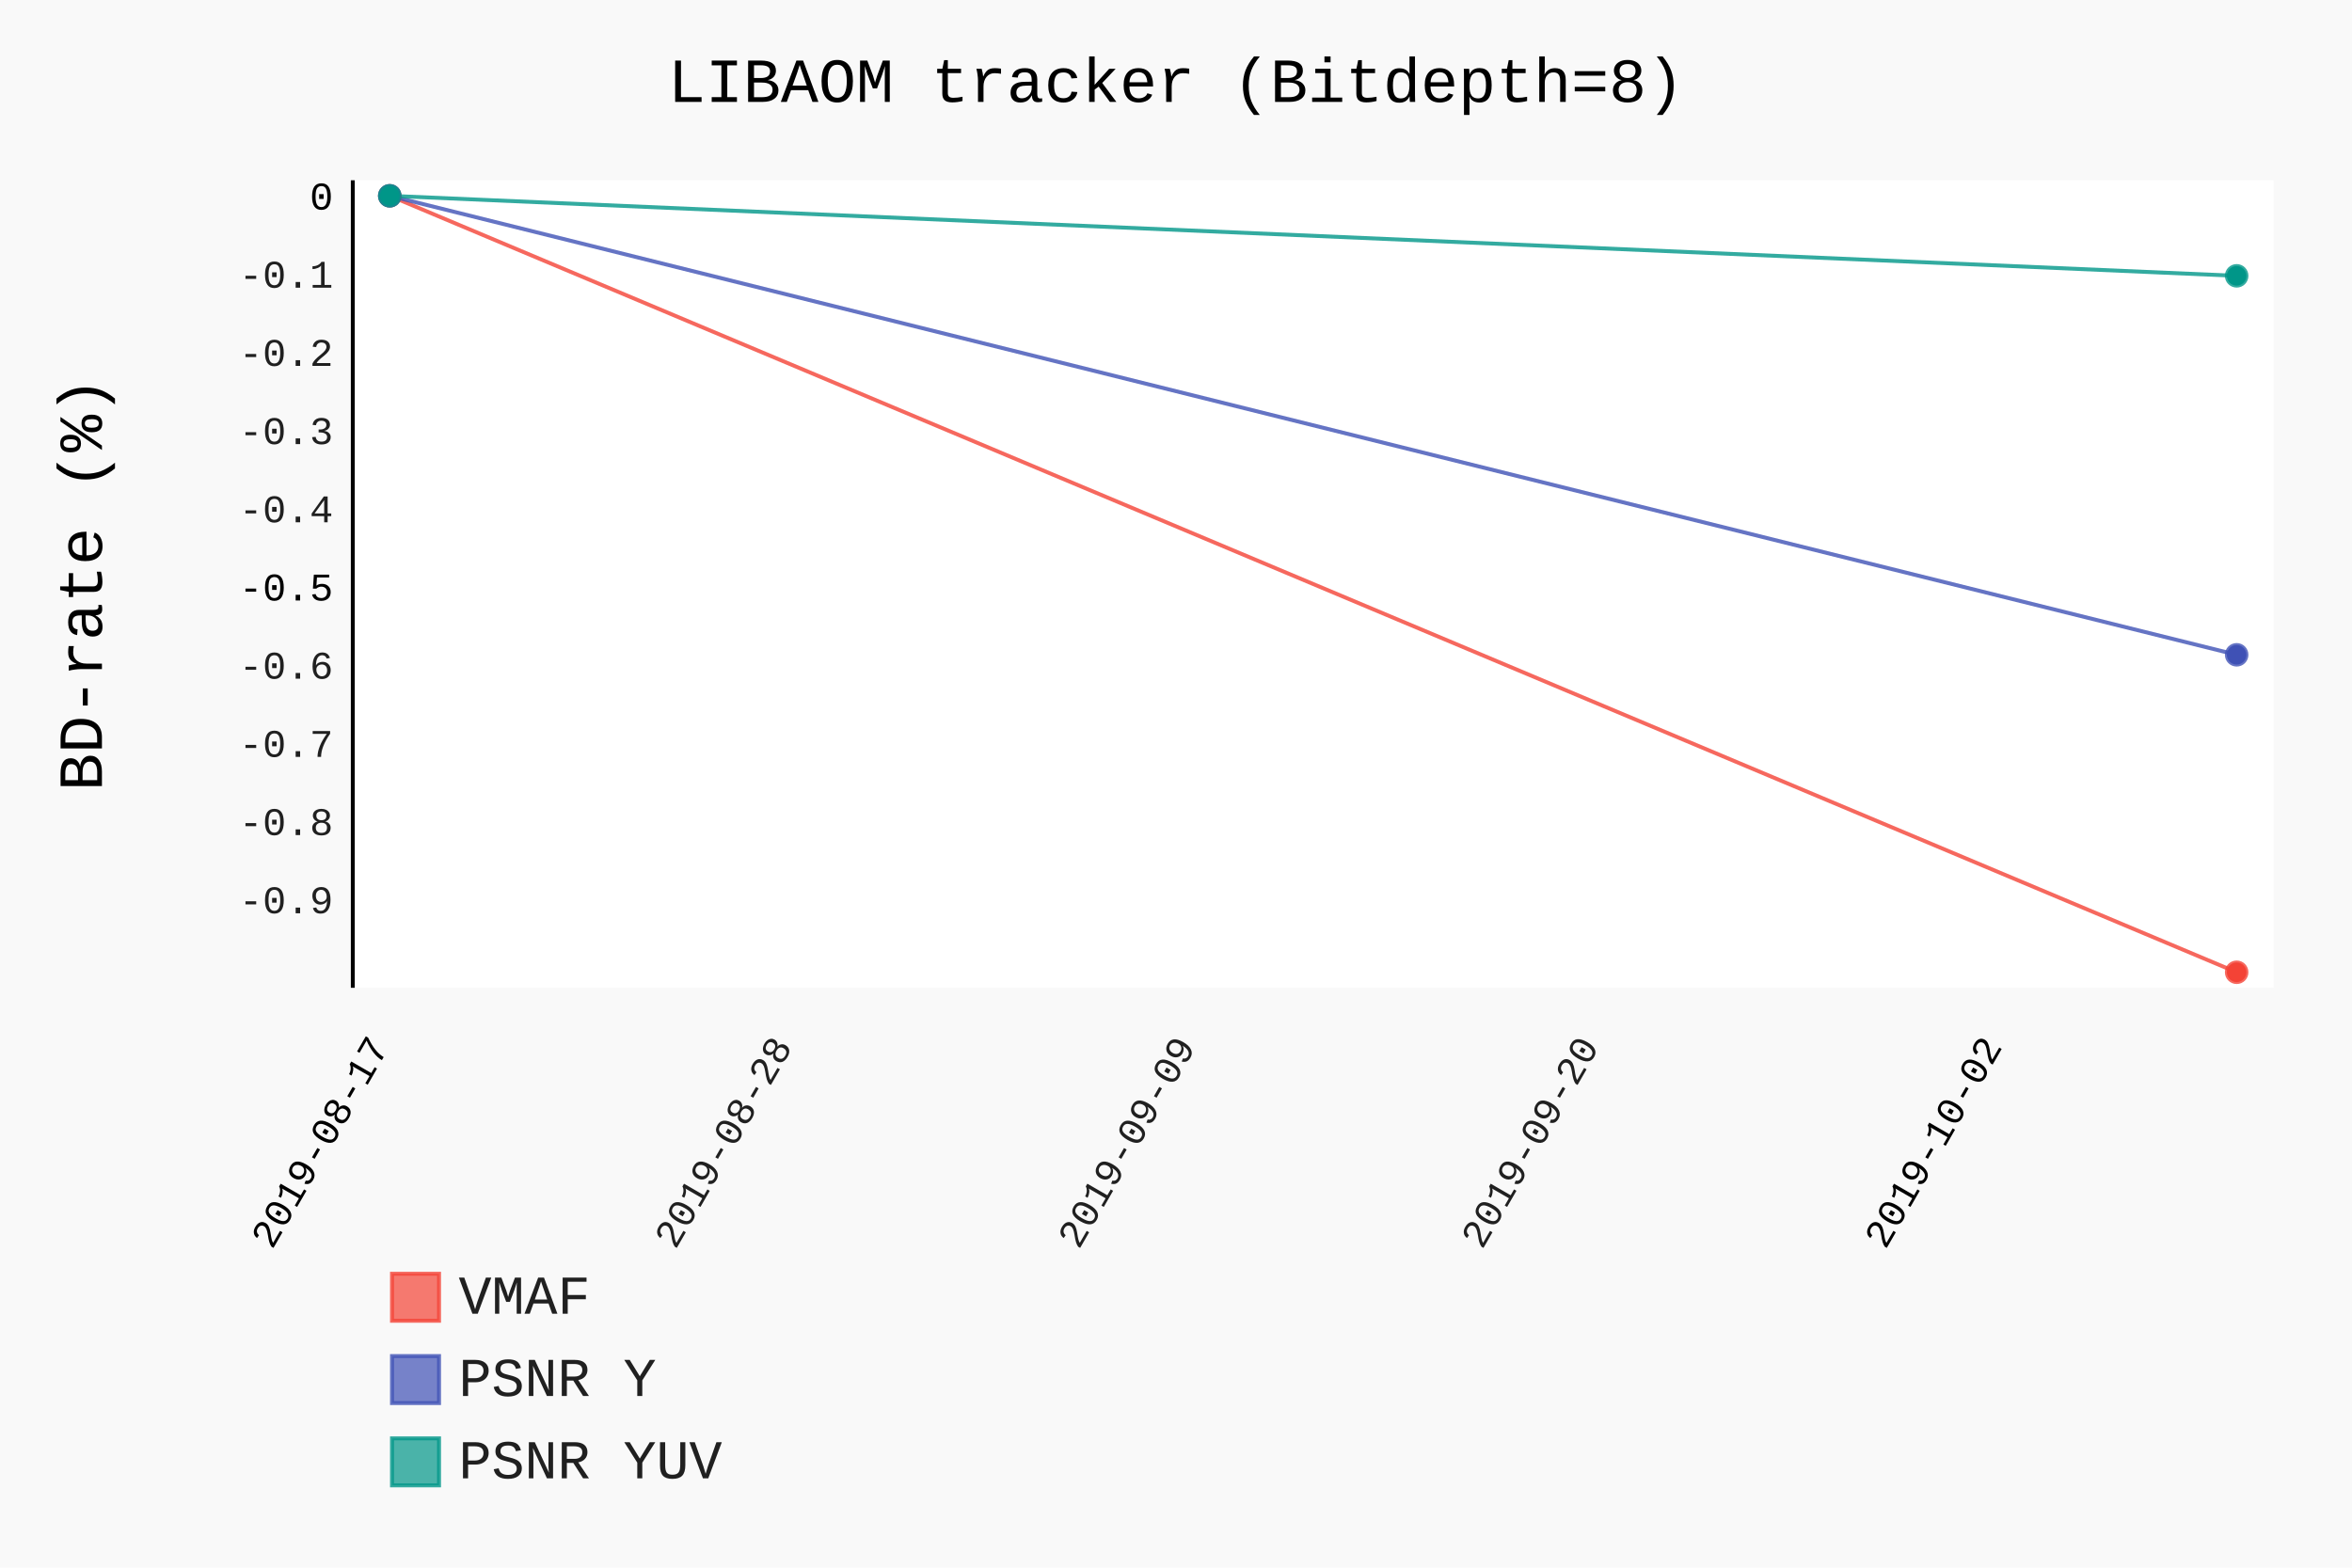
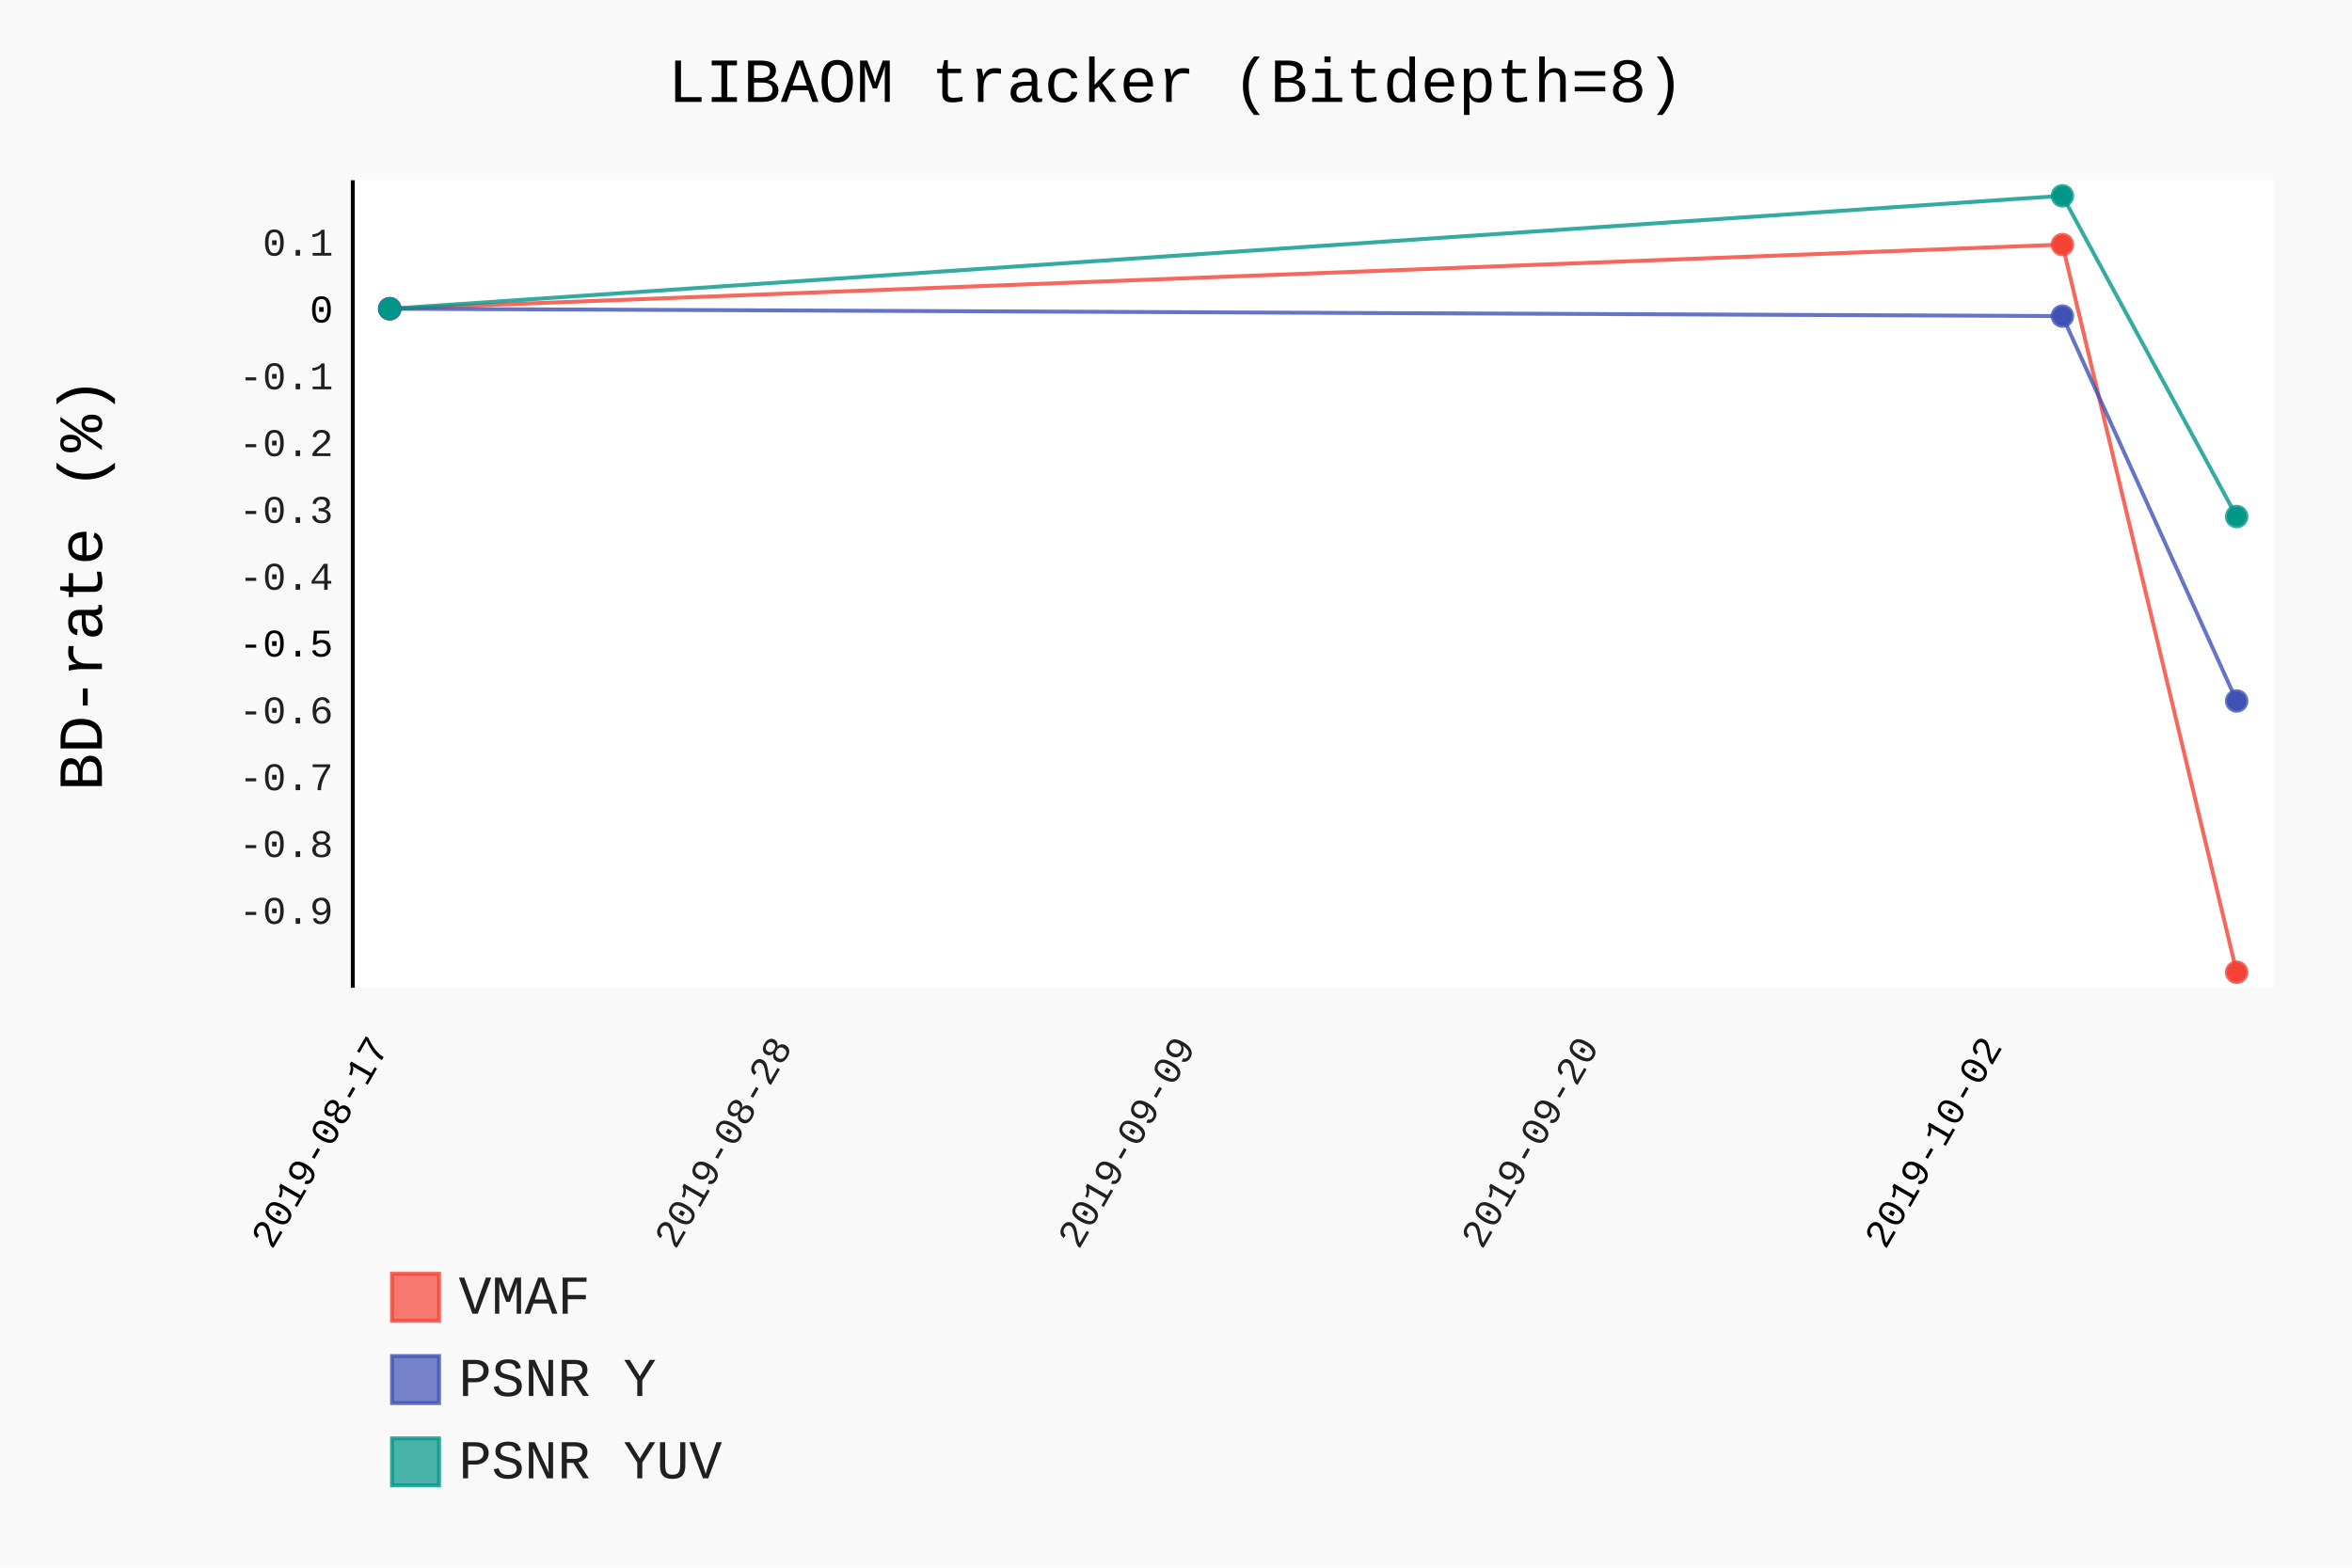
- <svg xmlns="http://www.w3.org/2000/svg" class="pygal-chart" id="chart-3d0ef65d-36cd-440c-b467-70611ca1faf4" viewBox="0 0 600 400">
+ <svg xmlns="http://www.w3.org/2000/svg" id="chart-7a573020-d791-4a92-90a4-196fa2a7cfcf" class="pygal-chart" viewBox="0 0 600 400">
  <defs>
-     <style type="text/css">#chart-3d0ef65d-36cd-440c-b467-70611ca1faf4{-webkit-user-select:none;-webkit-font-smoothing:antialiased;font-family:Consolas,"Liberation Mono",Menlo,Courier,monospace}#chart-3d0ef65d-36cd-440c-b467-70611ca1faf4 .title{font-family:Consolas,"Liberation Mono",Menlo,Courier,monospace;font-size:16px}#chart-3d0ef65d-36cd-440c-b467-70611ca1faf4 .legends .legend text{font-family:Consolas,"Liberation Mono",Menlo,Courier,monospace;font-size:14px}#chart-3d0ef65d-36cd-440c-b467-70611ca1faf4 .axis text{font-family:Consolas,"Liberation Mono",Menlo,Courier,monospace;font-size:10px}#chart-3d0ef65d-36cd-440c-b467-70611ca1faf4 .axis text.major{font-family:Consolas,"Liberation Mono",Menlo,Courier,monospace;font-size:10px}#chart-3d0ef65d-36cd-440c-b467-70611ca1faf4 .text-overlay text.value{font-family:Consolas,"Liberation Mono",Menlo,Courier,monospace;font-size:16px}#chart-3d0ef65d-36cd-440c-b467-70611ca1faf4 .text-overlay text.label{font-family:Consolas,"Liberation Mono",Menlo,Courier,monospace;font-size:10px}#chart-3d0ef65d-36cd-440c-b467-70611ca1faf4 .tooltip{font-family:Consolas,"Liberation Mono",Menlo,Courier,monospace;font-size:14px}#chart-3d0ef65d-36cd-440c-b467-70611ca1faf4 text.no_data{font-family:Consolas,"Liberation Mono",Menlo,Courier,monospace;font-size:64px}
- #chart-3d0ef65d-36cd-440c-b467-70611ca1faf4{background-color:rgba(249,249,249,1)}#chart-3d0ef65d-36cd-440c-b467-70611ca1faf4 path,#chart-3d0ef65d-36cd-440c-b467-70611ca1faf4 line,#chart-3d0ef65d-36cd-440c-b467-70611ca1faf4 rect,#chart-3d0ef65d-36cd-440c-b467-70611ca1faf4 circle{-webkit-transition:150ms;-moz-transition:150ms;transition:150ms}#chart-3d0ef65d-36cd-440c-b467-70611ca1faf4 .graph &gt; .background{fill:rgba(249,249,249,1)}#chart-3d0ef65d-36cd-440c-b467-70611ca1faf4 .plot &gt; .background{fill:rgba(255,255,255,1)}#chart-3d0ef65d-36cd-440c-b467-70611ca1faf4 .graph{fill:rgba(0,0,0,.87)}#chart-3d0ef65d-36cd-440c-b467-70611ca1faf4 text.no_data{fill:rgba(0,0,0,1)}#chart-3d0ef65d-36cd-440c-b467-70611ca1faf4 .title{fill:rgba(0,0,0,1)}#chart-3d0ef65d-36cd-440c-b467-70611ca1faf4 .legends .legend text{fill:rgba(0,0,0,.87)}#chart-3d0ef65d-36cd-440c-b467-70611ca1faf4 .legends .legend:hover text{fill:rgba(0,0,0,1)}#chart-3d0ef65d-36cd-440c-b467-70611ca1faf4 .axis .line{stroke:rgba(0,0,0,1)}#chart-3d0ef65d-36cd-440c-b467-70611ca1faf4 .axis .guide.line{stroke:rgba(0,0,0,.54)}#chart-3d0ef65d-36cd-440c-b467-70611ca1faf4 .axis .major.line{stroke:rgba(0,0,0,.87)}#chart-3d0ef65d-36cd-440c-b467-70611ca1faf4 .axis text.major{fill:rgba(0,0,0,1)}#chart-3d0ef65d-36cd-440c-b467-70611ca1faf4 .axis.y .guides:hover .guide.line,#chart-3d0ef65d-36cd-440c-b467-70611ca1faf4 .line-graph .axis.x .guides:hover .guide.line,#chart-3d0ef65d-36cd-440c-b467-70611ca1faf4 .stackedline-graph .axis.x .guides:hover .guide.line,#chart-3d0ef65d-36cd-440c-b467-70611ca1faf4 .xy-graph .axis.x .guides:hover .guide.line{stroke:rgba(0,0,0,1)}#chart-3d0ef65d-36cd-440c-b467-70611ca1faf4 .axis .guides:hover text{fill:rgba(0,0,0,1)}#chart-3d0ef65d-36cd-440c-b467-70611ca1faf4 .reactive{fill-opacity:.7;stroke-opacity:.8}#chart-3d0ef65d-36cd-440c-b467-70611ca1faf4 .ci{stroke:rgba(0,0,0,.87)}#chart-3d0ef65d-36cd-440c-b467-70611ca1faf4 .reactive.active,#chart-3d0ef65d-36cd-440c-b467-70611ca1faf4 .active .reactive{fill-opacity:.8;stroke-opacity:.9;stroke-width:4}#chart-3d0ef65d-36cd-440c-b467-70611ca1faf4 .ci .reactive.active{stroke-width:1.5}#chart-3d0ef65d-36cd-440c-b467-70611ca1faf4 .series text{fill:rgba(0,0,0,1)}#chart-3d0ef65d-36cd-440c-b467-70611ca1faf4 .tooltip rect{fill:rgba(255,255,255,1);stroke:rgba(0,0,0,1);-webkit-transition:opacity 150ms;-moz-transition:opacity 150ms;transition:opacity 150ms}#chart-3d0ef65d-36cd-440c-b467-70611ca1faf4 .tooltip .label{fill:rgba(0,0,0,.87)}#chart-3d0ef65d-36cd-440c-b467-70611ca1faf4 .tooltip .label{fill:rgba(0,0,0,.87)}#chart-3d0ef65d-36cd-440c-b467-70611ca1faf4 .tooltip .legend{font-size:.8em;fill:rgba(0,0,0,.54)}#chart-3d0ef65d-36cd-440c-b467-70611ca1faf4 .tooltip .x_label{font-size:.6em;fill:rgba(0,0,0,1)}#chart-3d0ef65d-36cd-440c-b467-70611ca1faf4 .tooltip .xlink{font-size:.5em;text-decoration:underline}#chart-3d0ef65d-36cd-440c-b467-70611ca1faf4 .tooltip .value{font-size:1.5em}#chart-3d0ef65d-36cd-440c-b467-70611ca1faf4 .bound{font-size:.5em}#chart-3d0ef65d-36cd-440c-b467-70611ca1faf4 .max-value{font-size:.75em;fill:rgba(0,0,0,.54)}#chart-3d0ef65d-36cd-440c-b467-70611ca1faf4 .map-element{fill:rgba(255,255,255,1);stroke:rgba(0,0,0,.54) !important}#chart-3d0ef65d-36cd-440c-b467-70611ca1faf4 .map-element .reactive{fill-opacity:inherit;stroke-opacity:inherit}#chart-3d0ef65d-36cd-440c-b467-70611ca1faf4 .color-0,#chart-3d0ef65d-36cd-440c-b467-70611ca1faf4 .color-0 a:visited{stroke:#F44336;fill:#F44336}#chart-3d0ef65d-36cd-440c-b467-70611ca1faf4 .color-1,#chart-3d0ef65d-36cd-440c-b467-70611ca1faf4 .color-1 a:visited{stroke:#3F51B5;fill:#3F51B5}#chart-3d0ef65d-36cd-440c-b467-70611ca1faf4 .color-2,#chart-3d0ef65d-36cd-440c-b467-70611ca1faf4 .color-2 a:visited{stroke:#009688;fill:#009688}#chart-3d0ef65d-36cd-440c-b467-70611ca1faf4 .text-overlay .color-0 text{fill:black}#chart-3d0ef65d-36cd-440c-b467-70611ca1faf4 .text-overlay .color-1 text{fill:black}#chart-3d0ef65d-36cd-440c-b467-70611ca1faf4 .text-overlay .color-2 text{fill:black}
- #chart-3d0ef65d-36cd-440c-b467-70611ca1faf4 text.no_data{text-anchor:middle}#chart-3d0ef65d-36cd-440c-b467-70611ca1faf4 .guide.line{fill:none}#chart-3d0ef65d-36cd-440c-b467-70611ca1faf4 .centered{text-anchor:middle}#chart-3d0ef65d-36cd-440c-b467-70611ca1faf4 .title{text-anchor:middle}#chart-3d0ef65d-36cd-440c-b467-70611ca1faf4 .legends .legend text{fill-opacity:1}#chart-3d0ef65d-36cd-440c-b467-70611ca1faf4 .axis.x text{text-anchor:middle}#chart-3d0ef65d-36cd-440c-b467-70611ca1faf4 .axis.x:not(.web) text[transform]{text-anchor:start}#chart-3d0ef65d-36cd-440c-b467-70611ca1faf4 .axis.x:not(.web) text[transform].backwards{text-anchor:end}#chart-3d0ef65d-36cd-440c-b467-70611ca1faf4 .axis.y text{text-anchor:end}#chart-3d0ef65d-36cd-440c-b467-70611ca1faf4 .axis.y text[transform].backwards{text-anchor:start}#chart-3d0ef65d-36cd-440c-b467-70611ca1faf4 .axis.y2 text{text-anchor:start}#chart-3d0ef65d-36cd-440c-b467-70611ca1faf4 .axis.y2 text[transform].backwards{text-anchor:end}#chart-3d0ef65d-36cd-440c-b467-70611ca1faf4 .axis .guide.line{stroke-dasharray:4,4}#chart-3d0ef65d-36cd-440c-b467-70611ca1faf4 .axis .major.guide.line{stroke-dasharray:6,6}#chart-3d0ef65d-36cd-440c-b467-70611ca1faf4 .horizontal .axis.y .guide.line,#chart-3d0ef65d-36cd-440c-b467-70611ca1faf4 .horizontal .axis.y2 .guide.line,#chart-3d0ef65d-36cd-440c-b467-70611ca1faf4 .vertical .axis.x .guide.line{opacity:0}#chart-3d0ef65d-36cd-440c-b467-70611ca1faf4 .horizontal .axis.always_show .guide.line,#chart-3d0ef65d-36cd-440c-b467-70611ca1faf4 .vertical .axis.always_show .guide.line{opacity:1 !important}#chart-3d0ef65d-36cd-440c-b467-70611ca1faf4 .axis.y .guides:hover .guide.line,#chart-3d0ef65d-36cd-440c-b467-70611ca1faf4 .axis.y2 .guides:hover .guide.line,#chart-3d0ef65d-36cd-440c-b467-70611ca1faf4 .axis.x .guides:hover .guide.line{opacity:1}#chart-3d0ef65d-36cd-440c-b467-70611ca1faf4 .axis .guides:hover text{opacity:1}#chart-3d0ef65d-36cd-440c-b467-70611ca1faf4 .nofill{fill:none}#chart-3d0ef65d-36cd-440c-b467-70611ca1faf4 .subtle-fill{fill-opacity:.2}#chart-3d0ef65d-36cd-440c-b467-70611ca1faf4 .dot{stroke-width:1px;fill-opacity:1}#chart-3d0ef65d-36cd-440c-b467-70611ca1faf4 .dot.active{stroke-width:5px}#chart-3d0ef65d-36cd-440c-b467-70611ca1faf4 .dot.negative{fill:transparent}#chart-3d0ef65d-36cd-440c-b467-70611ca1faf4 text,#chart-3d0ef65d-36cd-440c-b467-70611ca1faf4 tspan{stroke:none !important}#chart-3d0ef65d-36cd-440c-b467-70611ca1faf4 .series text.active{opacity:1}#chart-3d0ef65d-36cd-440c-b467-70611ca1faf4 .tooltip rect{fill-opacity:.95;stroke-width:.5}#chart-3d0ef65d-36cd-440c-b467-70611ca1faf4 .tooltip text{fill-opacity:1}#chart-3d0ef65d-36cd-440c-b467-70611ca1faf4 .showable{visibility:hidden}#chart-3d0ef65d-36cd-440c-b467-70611ca1faf4 .showable.shown{visibility:visible}#chart-3d0ef65d-36cd-440c-b467-70611ca1faf4 .gauge-background{fill:rgba(229,229,229,1);stroke:none}#chart-3d0ef65d-36cd-440c-b467-70611ca1faf4 .bg-lines{stroke:rgba(249,249,249,1);stroke-width:2px}</style>
+     <style type="text/css">#chart-7a573020-d791-4a92-90a4-196fa2a7cfcf{-webkit-user-select:none;-webkit-font-smoothing:antialiased;font-family:Consolas,"Liberation Mono",Menlo,Courier,monospace}#chart-7a573020-d791-4a92-90a4-196fa2a7cfcf .title{font-family:Consolas,"Liberation Mono",Menlo,Courier,monospace;font-size:16px}#chart-7a573020-d791-4a92-90a4-196fa2a7cfcf .legends .legend text{font-family:Consolas,"Liberation Mono",Menlo,Courier,monospace;font-size:14px}#chart-7a573020-d791-4a92-90a4-196fa2a7cfcf .axis text{font-family:Consolas,"Liberation Mono",Menlo,Courier,monospace;font-size:10px}#chart-7a573020-d791-4a92-90a4-196fa2a7cfcf .axis text.major{font-family:Consolas,"Liberation Mono",Menlo,Courier,monospace;font-size:10px}#chart-7a573020-d791-4a92-90a4-196fa2a7cfcf .text-overlay text.value{font-family:Consolas,"Liberation Mono",Menlo,Courier,monospace;font-size:16px}#chart-7a573020-d791-4a92-90a4-196fa2a7cfcf .text-overlay text.label{font-family:Consolas,"Liberation Mono",Menlo,Courier,monospace;font-size:10px}#chart-7a573020-d791-4a92-90a4-196fa2a7cfcf .tooltip{font-family:Consolas,"Liberation Mono",Menlo,Courier,monospace;font-size:14px}#chart-7a573020-d791-4a92-90a4-196fa2a7cfcf text.no_data{font-family:Consolas,"Liberation Mono",Menlo,Courier,monospace;font-size:64px}
+ #chart-7a573020-d791-4a92-90a4-196fa2a7cfcf{background-color:rgba(249,249,249,1)}#chart-7a573020-d791-4a92-90a4-196fa2a7cfcf path,#chart-7a573020-d791-4a92-90a4-196fa2a7cfcf line,#chart-7a573020-d791-4a92-90a4-196fa2a7cfcf rect,#chart-7a573020-d791-4a92-90a4-196fa2a7cfcf circle{-webkit-transition:150ms;-moz-transition:150ms;transition:150ms}#chart-7a573020-d791-4a92-90a4-196fa2a7cfcf .graph &gt; .background{fill:rgba(249,249,249,1)}#chart-7a573020-d791-4a92-90a4-196fa2a7cfcf .plot &gt; .background{fill:rgba(255,255,255,1)}#chart-7a573020-d791-4a92-90a4-196fa2a7cfcf .graph{fill:rgba(0,0,0,.87)}#chart-7a573020-d791-4a92-90a4-196fa2a7cfcf text.no_data{fill:rgba(0,0,0,1)}#chart-7a573020-d791-4a92-90a4-196fa2a7cfcf .title{fill:rgba(0,0,0,1)}#chart-7a573020-d791-4a92-90a4-196fa2a7cfcf .legends .legend text{fill:rgba(0,0,0,.87)}#chart-7a573020-d791-4a92-90a4-196fa2a7cfcf .legends .legend:hover text{fill:rgba(0,0,0,1)}#chart-7a573020-d791-4a92-90a4-196fa2a7cfcf .axis .line{stroke:rgba(0,0,0,1)}#chart-7a573020-d791-4a92-90a4-196fa2a7cfcf .axis .guide.line{stroke:rgba(0,0,0,.54)}#chart-7a573020-d791-4a92-90a4-196fa2a7cfcf .axis .major.line{stroke:rgba(0,0,0,.87)}#chart-7a573020-d791-4a92-90a4-196fa2a7cfcf .axis text.major{fill:rgba(0,0,0,1)}#chart-7a573020-d791-4a92-90a4-196fa2a7cfcf .axis.y .guides:hover .guide.line,#chart-7a573020-d791-4a92-90a4-196fa2a7cfcf .line-graph .axis.x .guides:hover .guide.line,#chart-7a573020-d791-4a92-90a4-196fa2a7cfcf .stackedline-graph .axis.x .guides:hover .guide.line,#chart-7a573020-d791-4a92-90a4-196fa2a7cfcf .xy-graph .axis.x .guides:hover .guide.line{stroke:rgba(0,0,0,1)}#chart-7a573020-d791-4a92-90a4-196fa2a7cfcf .axis .guides:hover text{fill:rgba(0,0,0,1)}#chart-7a573020-d791-4a92-90a4-196fa2a7cfcf .reactive{fill-opacity:.7;stroke-opacity:.8}#chart-7a573020-d791-4a92-90a4-196fa2a7cfcf .ci{stroke:rgba(0,0,0,.87)}#chart-7a573020-d791-4a92-90a4-196fa2a7cfcf .reactive.active,#chart-7a573020-d791-4a92-90a4-196fa2a7cfcf .active .reactive{fill-opacity:.8;stroke-opacity:.9;stroke-width:4}#chart-7a573020-d791-4a92-90a4-196fa2a7cfcf .ci .reactive.active{stroke-width:1.5}#chart-7a573020-d791-4a92-90a4-196fa2a7cfcf .series text{fill:rgba(0,0,0,1)}#chart-7a573020-d791-4a92-90a4-196fa2a7cfcf .tooltip rect{fill:rgba(255,255,255,1);stroke:rgba(0,0,0,1);-webkit-transition:opacity 150ms;-moz-transition:opacity 150ms;transition:opacity 150ms}#chart-7a573020-d791-4a92-90a4-196fa2a7cfcf .tooltip .label{fill:rgba(0,0,0,.87)}#chart-7a573020-d791-4a92-90a4-196fa2a7cfcf .tooltip .label{fill:rgba(0,0,0,.87)}#chart-7a573020-d791-4a92-90a4-196fa2a7cfcf .tooltip .legend{font-size:.8em;fill:rgba(0,0,0,.54)}#chart-7a573020-d791-4a92-90a4-196fa2a7cfcf .tooltip .x_label{font-size:.6em;fill:rgba(0,0,0,1)}#chart-7a573020-d791-4a92-90a4-196fa2a7cfcf .tooltip .xlink{font-size:.5em;text-decoration:underline}#chart-7a573020-d791-4a92-90a4-196fa2a7cfcf .tooltip .value{font-size:1.5em}#chart-7a573020-d791-4a92-90a4-196fa2a7cfcf .bound{font-size:.5em}#chart-7a573020-d791-4a92-90a4-196fa2a7cfcf .max-value{font-size:.75em;fill:rgba(0,0,0,.54)}#chart-7a573020-d791-4a92-90a4-196fa2a7cfcf .map-element{fill:rgba(255,255,255,1);stroke:rgba(0,0,0,.54) !important}#chart-7a573020-d791-4a92-90a4-196fa2a7cfcf .map-element .reactive{fill-opacity:inherit;stroke-opacity:inherit}#chart-7a573020-d791-4a92-90a4-196fa2a7cfcf .color-0,#chart-7a573020-d791-4a92-90a4-196fa2a7cfcf .color-0 a:visited{stroke:#F44336;fill:#F44336}#chart-7a573020-d791-4a92-90a4-196fa2a7cfcf .color-1,#chart-7a573020-d791-4a92-90a4-196fa2a7cfcf .color-1 a:visited{stroke:#3F51B5;fill:#3F51B5}#chart-7a573020-d791-4a92-90a4-196fa2a7cfcf .color-2,#chart-7a573020-d791-4a92-90a4-196fa2a7cfcf .color-2 a:visited{stroke:#009688;fill:#009688}#chart-7a573020-d791-4a92-90a4-196fa2a7cfcf .text-overlay .color-0 text{fill:black}#chart-7a573020-d791-4a92-90a4-196fa2a7cfcf .text-overlay .color-1 text{fill:black}#chart-7a573020-d791-4a92-90a4-196fa2a7cfcf .text-overlay .color-2 text{fill:black}
+ #chart-7a573020-d791-4a92-90a4-196fa2a7cfcf text.no_data{text-anchor:middle}#chart-7a573020-d791-4a92-90a4-196fa2a7cfcf .guide.line{fill:none}#chart-7a573020-d791-4a92-90a4-196fa2a7cfcf .centered{text-anchor:middle}#chart-7a573020-d791-4a92-90a4-196fa2a7cfcf .title{text-anchor:middle}#chart-7a573020-d791-4a92-90a4-196fa2a7cfcf .legends .legend text{fill-opacity:1}#chart-7a573020-d791-4a92-90a4-196fa2a7cfcf .axis.x text{text-anchor:middle}#chart-7a573020-d791-4a92-90a4-196fa2a7cfcf .axis.x:not(.web) text[transform]{text-anchor:start}#chart-7a573020-d791-4a92-90a4-196fa2a7cfcf .axis.x:not(.web) text[transform].backwards{text-anchor:end}#chart-7a573020-d791-4a92-90a4-196fa2a7cfcf .axis.y text{text-anchor:end}#chart-7a573020-d791-4a92-90a4-196fa2a7cfcf .axis.y text[transform].backwards{text-anchor:start}#chart-7a573020-d791-4a92-90a4-196fa2a7cfcf .axis.y2 text{text-anchor:start}#chart-7a573020-d791-4a92-90a4-196fa2a7cfcf .axis.y2 text[transform].backwards{text-anchor:end}#chart-7a573020-d791-4a92-90a4-196fa2a7cfcf .axis .guide.line{stroke-dasharray:4,4}#chart-7a573020-d791-4a92-90a4-196fa2a7cfcf .axis .major.guide.line{stroke-dasharray:6,6}#chart-7a573020-d791-4a92-90a4-196fa2a7cfcf .horizontal .axis.y .guide.line,#chart-7a573020-d791-4a92-90a4-196fa2a7cfcf .horizontal .axis.y2 .guide.line,#chart-7a573020-d791-4a92-90a4-196fa2a7cfcf .vertical .axis.x .guide.line{opacity:0}#chart-7a573020-d791-4a92-90a4-196fa2a7cfcf .horizontal .axis.always_show .guide.line,#chart-7a573020-d791-4a92-90a4-196fa2a7cfcf .vertical .axis.always_show .guide.line{opacity:1 !important}#chart-7a573020-d791-4a92-90a4-196fa2a7cfcf .axis.y .guides:hover .guide.line,#chart-7a573020-d791-4a92-90a4-196fa2a7cfcf .axis.y2 .guides:hover .guide.line,#chart-7a573020-d791-4a92-90a4-196fa2a7cfcf .axis.x .guides:hover .guide.line{opacity:1}#chart-7a573020-d791-4a92-90a4-196fa2a7cfcf .axis .guides:hover text{opacity:1}#chart-7a573020-d791-4a92-90a4-196fa2a7cfcf .nofill{fill:none}#chart-7a573020-d791-4a92-90a4-196fa2a7cfcf .subtle-fill{fill-opacity:.2}#chart-7a573020-d791-4a92-90a4-196fa2a7cfcf .dot{stroke-width:1px;fill-opacity:1}#chart-7a573020-d791-4a92-90a4-196fa2a7cfcf .dot.active{stroke-width:5px}#chart-7a573020-d791-4a92-90a4-196fa2a7cfcf .dot.negative{fill:transparent}#chart-7a573020-d791-4a92-90a4-196fa2a7cfcf text,#chart-7a573020-d791-4a92-90a4-196fa2a7cfcf tspan{stroke:none !important}#chart-7a573020-d791-4a92-90a4-196fa2a7cfcf .series text.active{opacity:1}#chart-7a573020-d791-4a92-90a4-196fa2a7cfcf .tooltip rect{fill-opacity:.95;stroke-width:.5}#chart-7a573020-d791-4a92-90a4-196fa2a7cfcf .tooltip text{fill-opacity:1}#chart-7a573020-d791-4a92-90a4-196fa2a7cfcf .showable{visibility:hidden}#chart-7a573020-d791-4a92-90a4-196fa2a7cfcf .showable.shown{visibility:visible}#chart-7a573020-d791-4a92-90a4-196fa2a7cfcf .gauge-background{fill:rgba(229,229,229,1);stroke:none}#chart-7a573020-d791-4a92-90a4-196fa2a7cfcf .bg-lines{stroke:rgba(249,249,249,1);stroke-width:2px}</style>
  </defs>
  <g class="graph datetimeline-graph vertical">
    <rect class="background" height="400" width="600" x="0" y="0" />
    <g class="plot" transform="translate(90, 46)">
      <rect class="background" height="206.038" width="490.0" x="0" y="0" />
      <g class="axis y">
        <g class="guides">
-           <text class="" x="-5" y="187.022">-0.9</text>
+           <text class="" x="-5" y="189.72">-0.9</text>
        </g>
        <g class="guides">
-           <text class="" x="-5" y="167.071">-0.8</text>
+           <text class="" x="-5" y="172.671">-0.8</text>
        </g>
        <g class="guides">
-           <text class="" x="-5" y="147.12">-0.7</text>
+           <text class="" x="-5" y="155.621">-0.7</text>
        </g>
        <g class="guides">
-           <text class="" x="-5" y="127.169">-0.6</text>
+           <text class="" x="-5" y="138.572">-0.6</text>
        </g>
        <g class="guides">
-           <text class="major" x="-5" y="107.218">-0.5</text>
+           <text class="major" x="-5" y="121.523">-0.5</text>
        </g>
        <g class="guides">
-           <text class="" x="-5" y="87.266">-0.4</text>
+           <text class="" x="-5" y="104.473">-0.4</text>
        </g>
        <g class="guides">
-           <text class="" x="-5" y="67.315">-0.3</text>
+           <text class="" x="-5" y="87.424">-0.3</text>
        </g>
        <g class="guides">
-           <text class="" x="-5" y="47.364">-0.2</text>
+           <text class="" x="-5" y="70.375">-0.2</text>
        </g>
        <g class="guides">
-           <text class="" x="-5" y="27.413">-0.1</text>
+           <text class="" x="-5" y="53.325">-0.1</text>
        </g>
        <g class="guides">
-           <text class="major" x="-5" y="7.462">0</text>
+           <text class="major" x="-5" y="36.276">0</text>
+         </g>
+         <g class="guides">
+           <text class="" x="-5" y="19.226">0.1</text>
        </g>
      </g>
      <g class="axis x">
        <path class="line" d="M0 0 v206.038" />
        <g class="guides">
          <path class="major guide line" d="M9.423 0 v206.038" />
-           <text class="major backwards" transform="rotate(300 9.423077 221.0385)" x="9.423" y="221.038">2019-08-17</text>
+           <text class="major backwards" x="9.423" y="221.038" transform="rotate(300 9.423077 221.0385)">2019-08-17</text>
        </g>
        <g class="guides">
          <path class="guide line" d="M112.313 0 v206.038" />
-           <text class="backwards" transform="rotate(300 112.3131 221.0385)" x="112.313" y="221.038">2019-08-28</text>
+           <text class="backwards" x="112.313" y="221.038" transform="rotate(300 112.3131 221.0385)">2019-08-28</text>
        </g>
        <g class="guides">
          <path class="guide line" d="M215.203 0 v206.038" />
-           <text class="backwards" transform="rotate(300 215.2031 221.0385)" x="215.203" y="221.038">2019-09-09</text>
+           <text class="backwards" x="215.203" y="221.038" transform="rotate(300 215.2031 221.0385)">2019-09-09</text>
        </g>
        <g class="guides">
          <path class="guide line" d="M318.093 0 v206.038" />
-           <text class="backwards" transform="rotate(300 318.0931 221.0385)" x="318.093" y="221.038">2019-09-20</text>
+           <text class="backwards" x="318.093" y="221.038" transform="rotate(300 318.0931 221.0385)">2019-09-20</text>
        </g>
        <g class="guides">
          <path class="major guide line" d="M420.983 0 v206.038" />
-           <text class="major backwards" transform="rotate(300 420.983 221.0385)" x="420.983" y="221.038">2019-10-02</text>
+           <text class="major backwards" x="420.983" y="221.038" transform="rotate(300 420.983 221.0385)">2019-10-02</text>
        </g>
      </g>
      <g class="series serie-0 color-0">
-         <path class="line reactive nofill" d="M9.423 3.962 L480.577 202.076" />
+         <path class="line reactive nofill" d="M9.423 32.776 L436.128 16.408 480.577 202.076" />
      </g>
      <g class="series serie-1 color-1">
-         <path class="line reactive nofill" d="M9.423 3.962 L480.577 121.075" />
+         <path class="line reactive nofill" d="M9.423 32.776 L436.128 34.651 480.577 132.856" />
      </g>
      <g class="series serie-2 color-2">
-         <path class="line reactive nofill" d="M9.423 3.962 L480.577 24.379" />
+         <path class="line reactive nofill" d="M9.423 32.776 L436.128 3.962 480.577 85.799" />
      </g>
    </g>
    <g class="titles">
      <text class="title plot_title" x="300.0" y="26">LIBAOM tracker (Bitdepth=8)</text>
-       <text class="title" transform="rotate(-90 0 149.0192)" x="0" y="175.019">BD-rate (%)</text>
+       <text class="title" x="0" y="175.019" transform="rotate(-90 0 149.0192)">BD-rate (%)</text>
    </g>
    <g class="plot overlay" transform="translate(90, 46)">
      <g class="series serie-0 color-0">
        <g class="dots">
-           <circle class="dot reactive tooltip-trigger" cx="9.423" cy="3.962" r="2.5" />
+           <circle class="dot reactive tooltip-trigger" cx="9.423" cy="32.776" r="2.5" />
+         </g>
+         <g class="dots">
+           <circle class="dot reactive tooltip-trigger" cx="436.128" cy="16.408" r="2.5" />
        </g>
        <g class="dots">
          <circle class="dot reactive tooltip-trigger" cx="480.577" cy="202.076" r="2.5" />
        </g>
      </g>
      <g class="series serie-1 color-1">
        <g class="dots">
-           <circle class="dot reactive tooltip-trigger" cx="9.423" cy="3.962" r="2.5" />
+           <circle class="dot reactive tooltip-trigger" cx="9.423" cy="32.776" r="2.5" />
        </g>
        <g class="dots">
-           <circle class="dot reactive tooltip-trigger" cx="480.577" cy="121.075" r="2.5" />
+           <circle class="dot reactive tooltip-trigger" cx="436.128" cy="34.651" r="2.5" />
+         </g>
+         <g class="dots">
+           <circle class="dot reactive tooltip-trigger" cx="480.577" cy="132.856" r="2.5" />
        </g>
      </g>
      <g class="series serie-2 color-2">
        <g class="dots">
-           <circle class="dot reactive tooltip-trigger" cx="9.423" cy="3.962" r="2.5" />
+           <circle class="dot reactive tooltip-trigger" cx="9.423" cy="32.776" r="2.5" />
        </g>
        <g class="dots">
-           <circle class="dot reactive tooltip-trigger" cx="480.577" cy="24.379" r="2.5" />
+           <circle class="dot reactive tooltip-trigger" cx="436.128" cy="3.962" r="2.5" />
+         </g>
+         <g class="dots">
+           <circle class="dot reactive tooltip-trigger" cx="480.577" cy="85.799" r="2.5" />
        </g>
      </g>
    </g>
    <g class="plot text-overlay" transform="translate(90, 46)">
      <g class="series serie-0 color-0" />
      <g class="series serie-1 color-1" />
      <g class="series serie-2 color-2" />
    </g>
    <g class="plot tooltip-overlay" transform="translate(90, 46)">
      <g class="tooltip" style="opacity: 0" transform="translate(0 0)">
        <rect class="tooltip-box" height="0" rx="0" ry="0" width="0" />
        <g class="text" />
      </g>
    </g>
    <g class="legends" transform="translate(100, 324)">
      <g class="legend reactive activate-serie" id="activate-serie-0">
        <rect class="color-0 reactive" height="12" width="12" x="0.0" y="1.0" />
        <text x="17.0" y="11.2">VMAF</text>
      </g>
      <g class="legend reactive activate-serie" id="activate-serie-1">
        <rect class="color-1 reactive" height="12" width="12" x="0.0" y="22.0" />
        <text x="17.0" y="32.2">PSNR Y</text>
      </g>
      <g class="legend reactive activate-serie" id="activate-serie-2">
        <rect class="color-2 reactive" height="12" width="12" x="0.0" y="43.0" />
        <text x="17.0" y="53.2">PSNR YUV</text>
      </g>
    </g>
  </g>
</svg>
